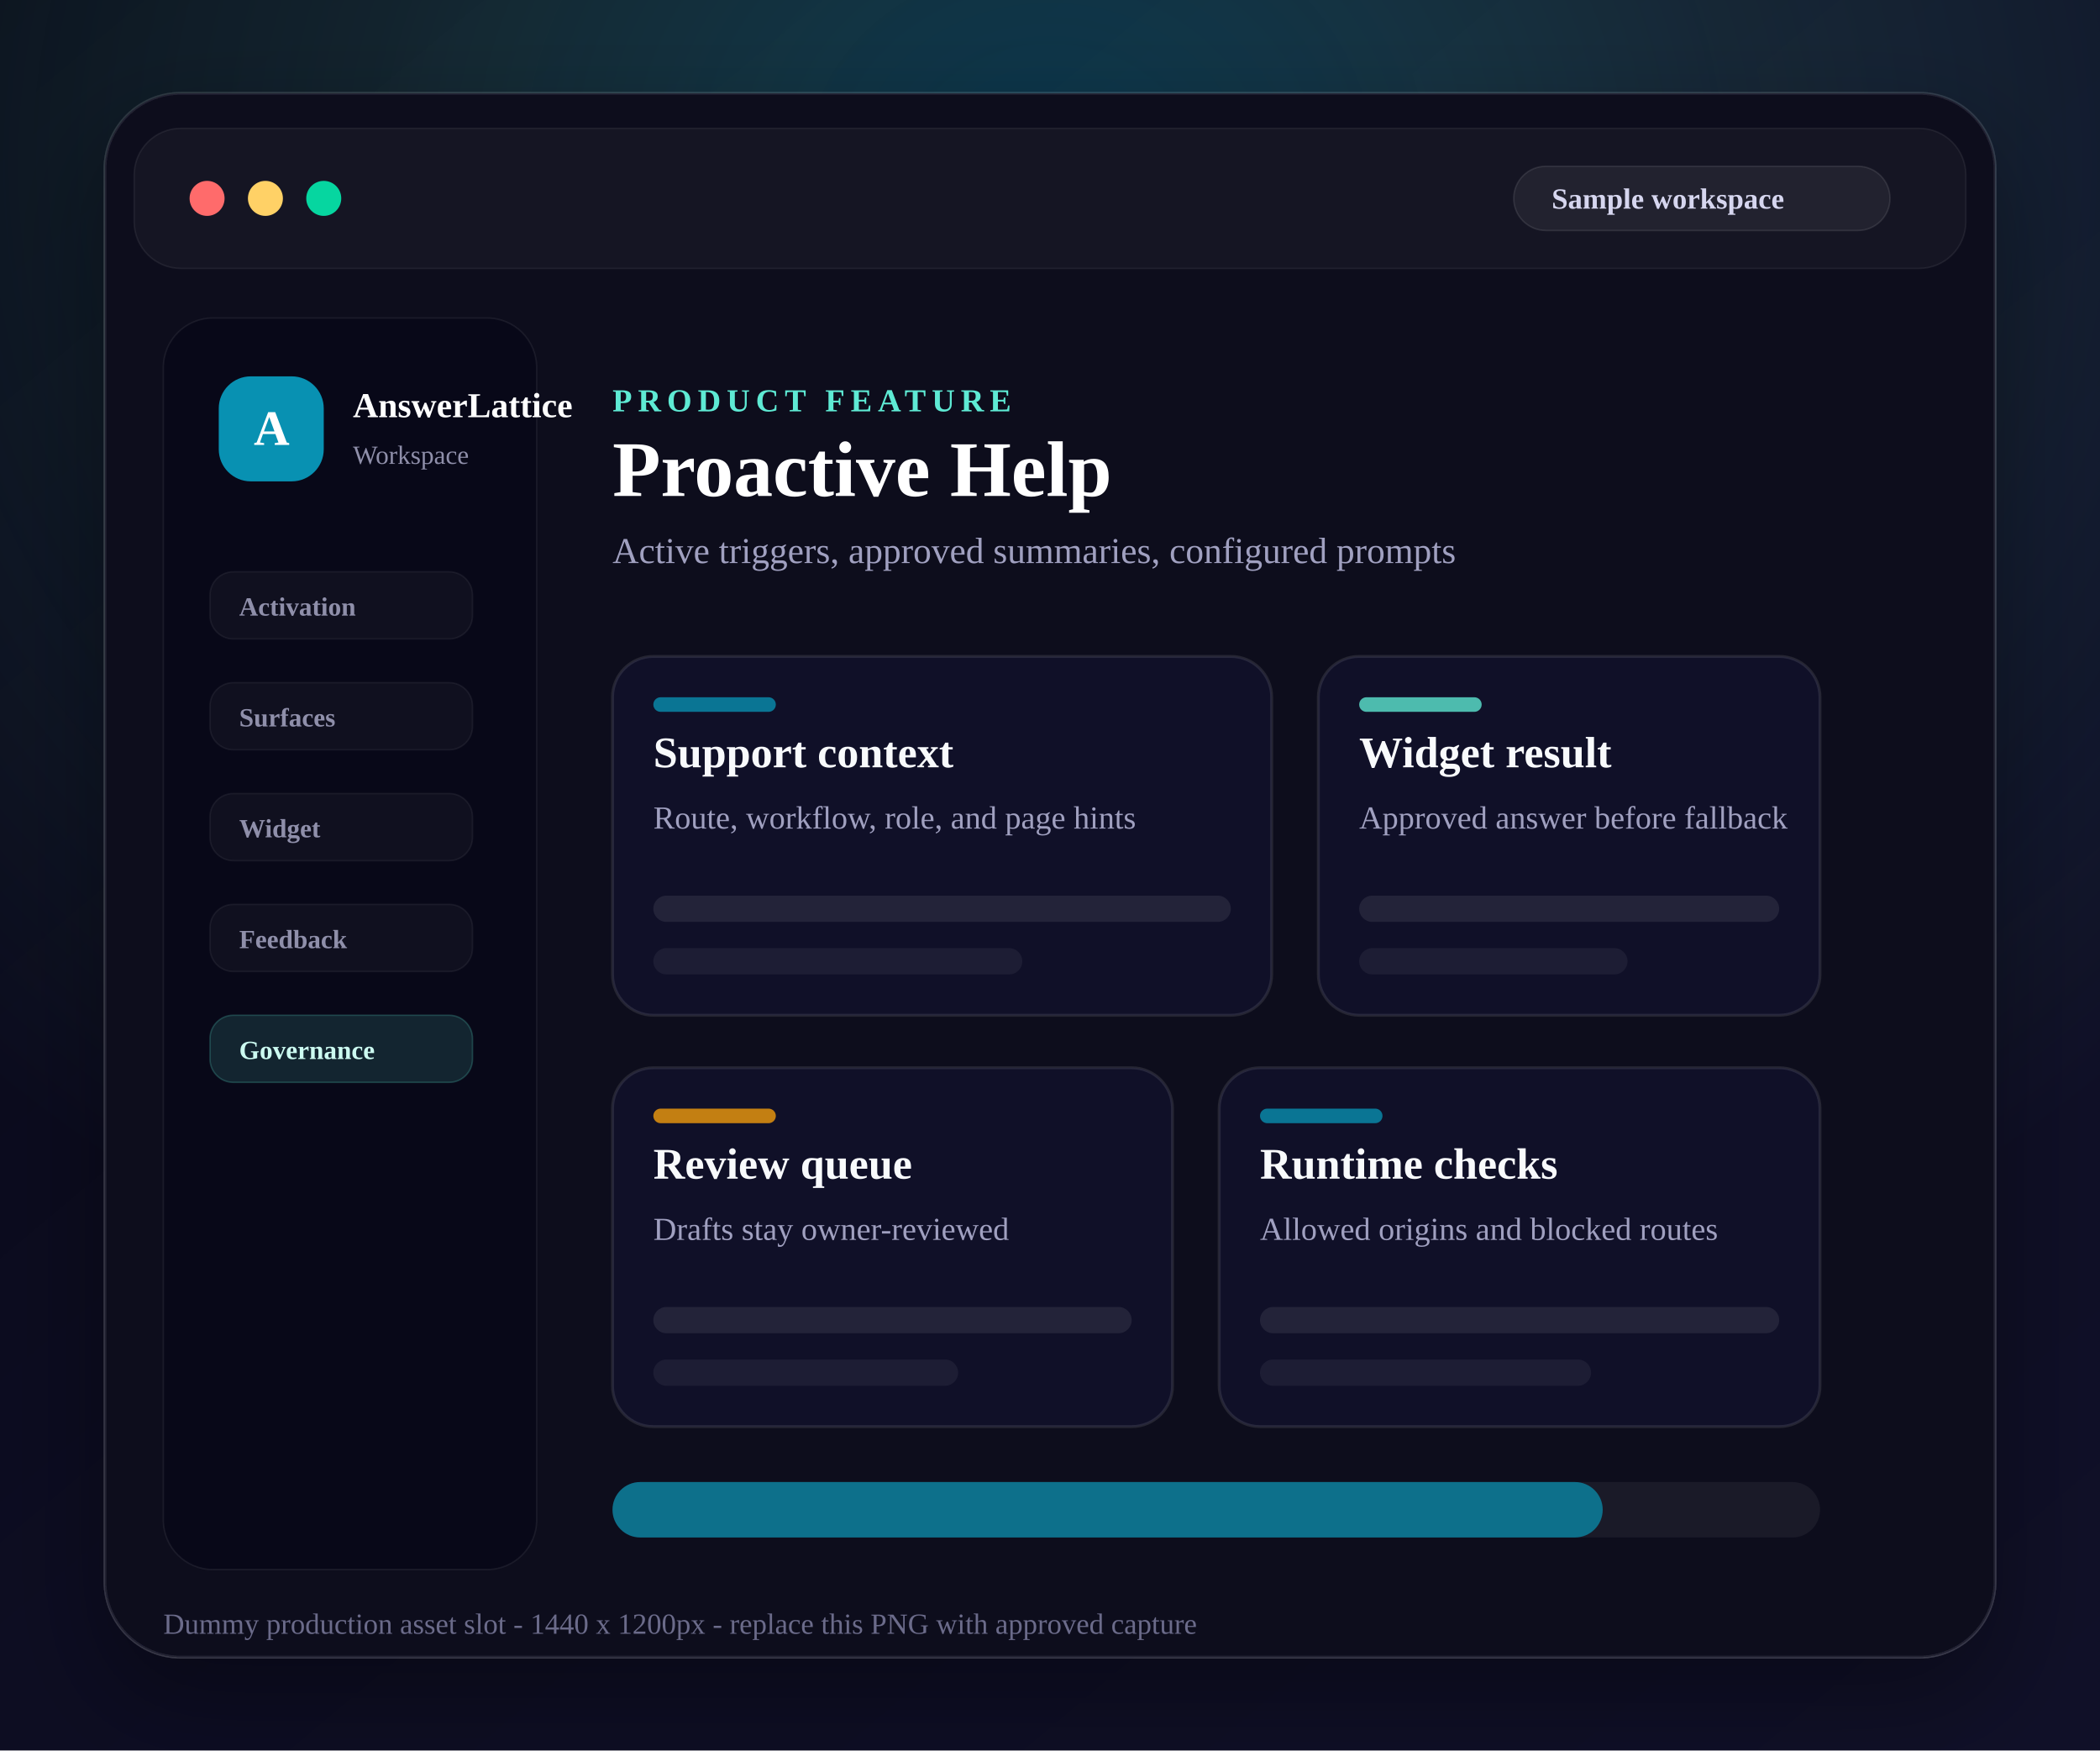
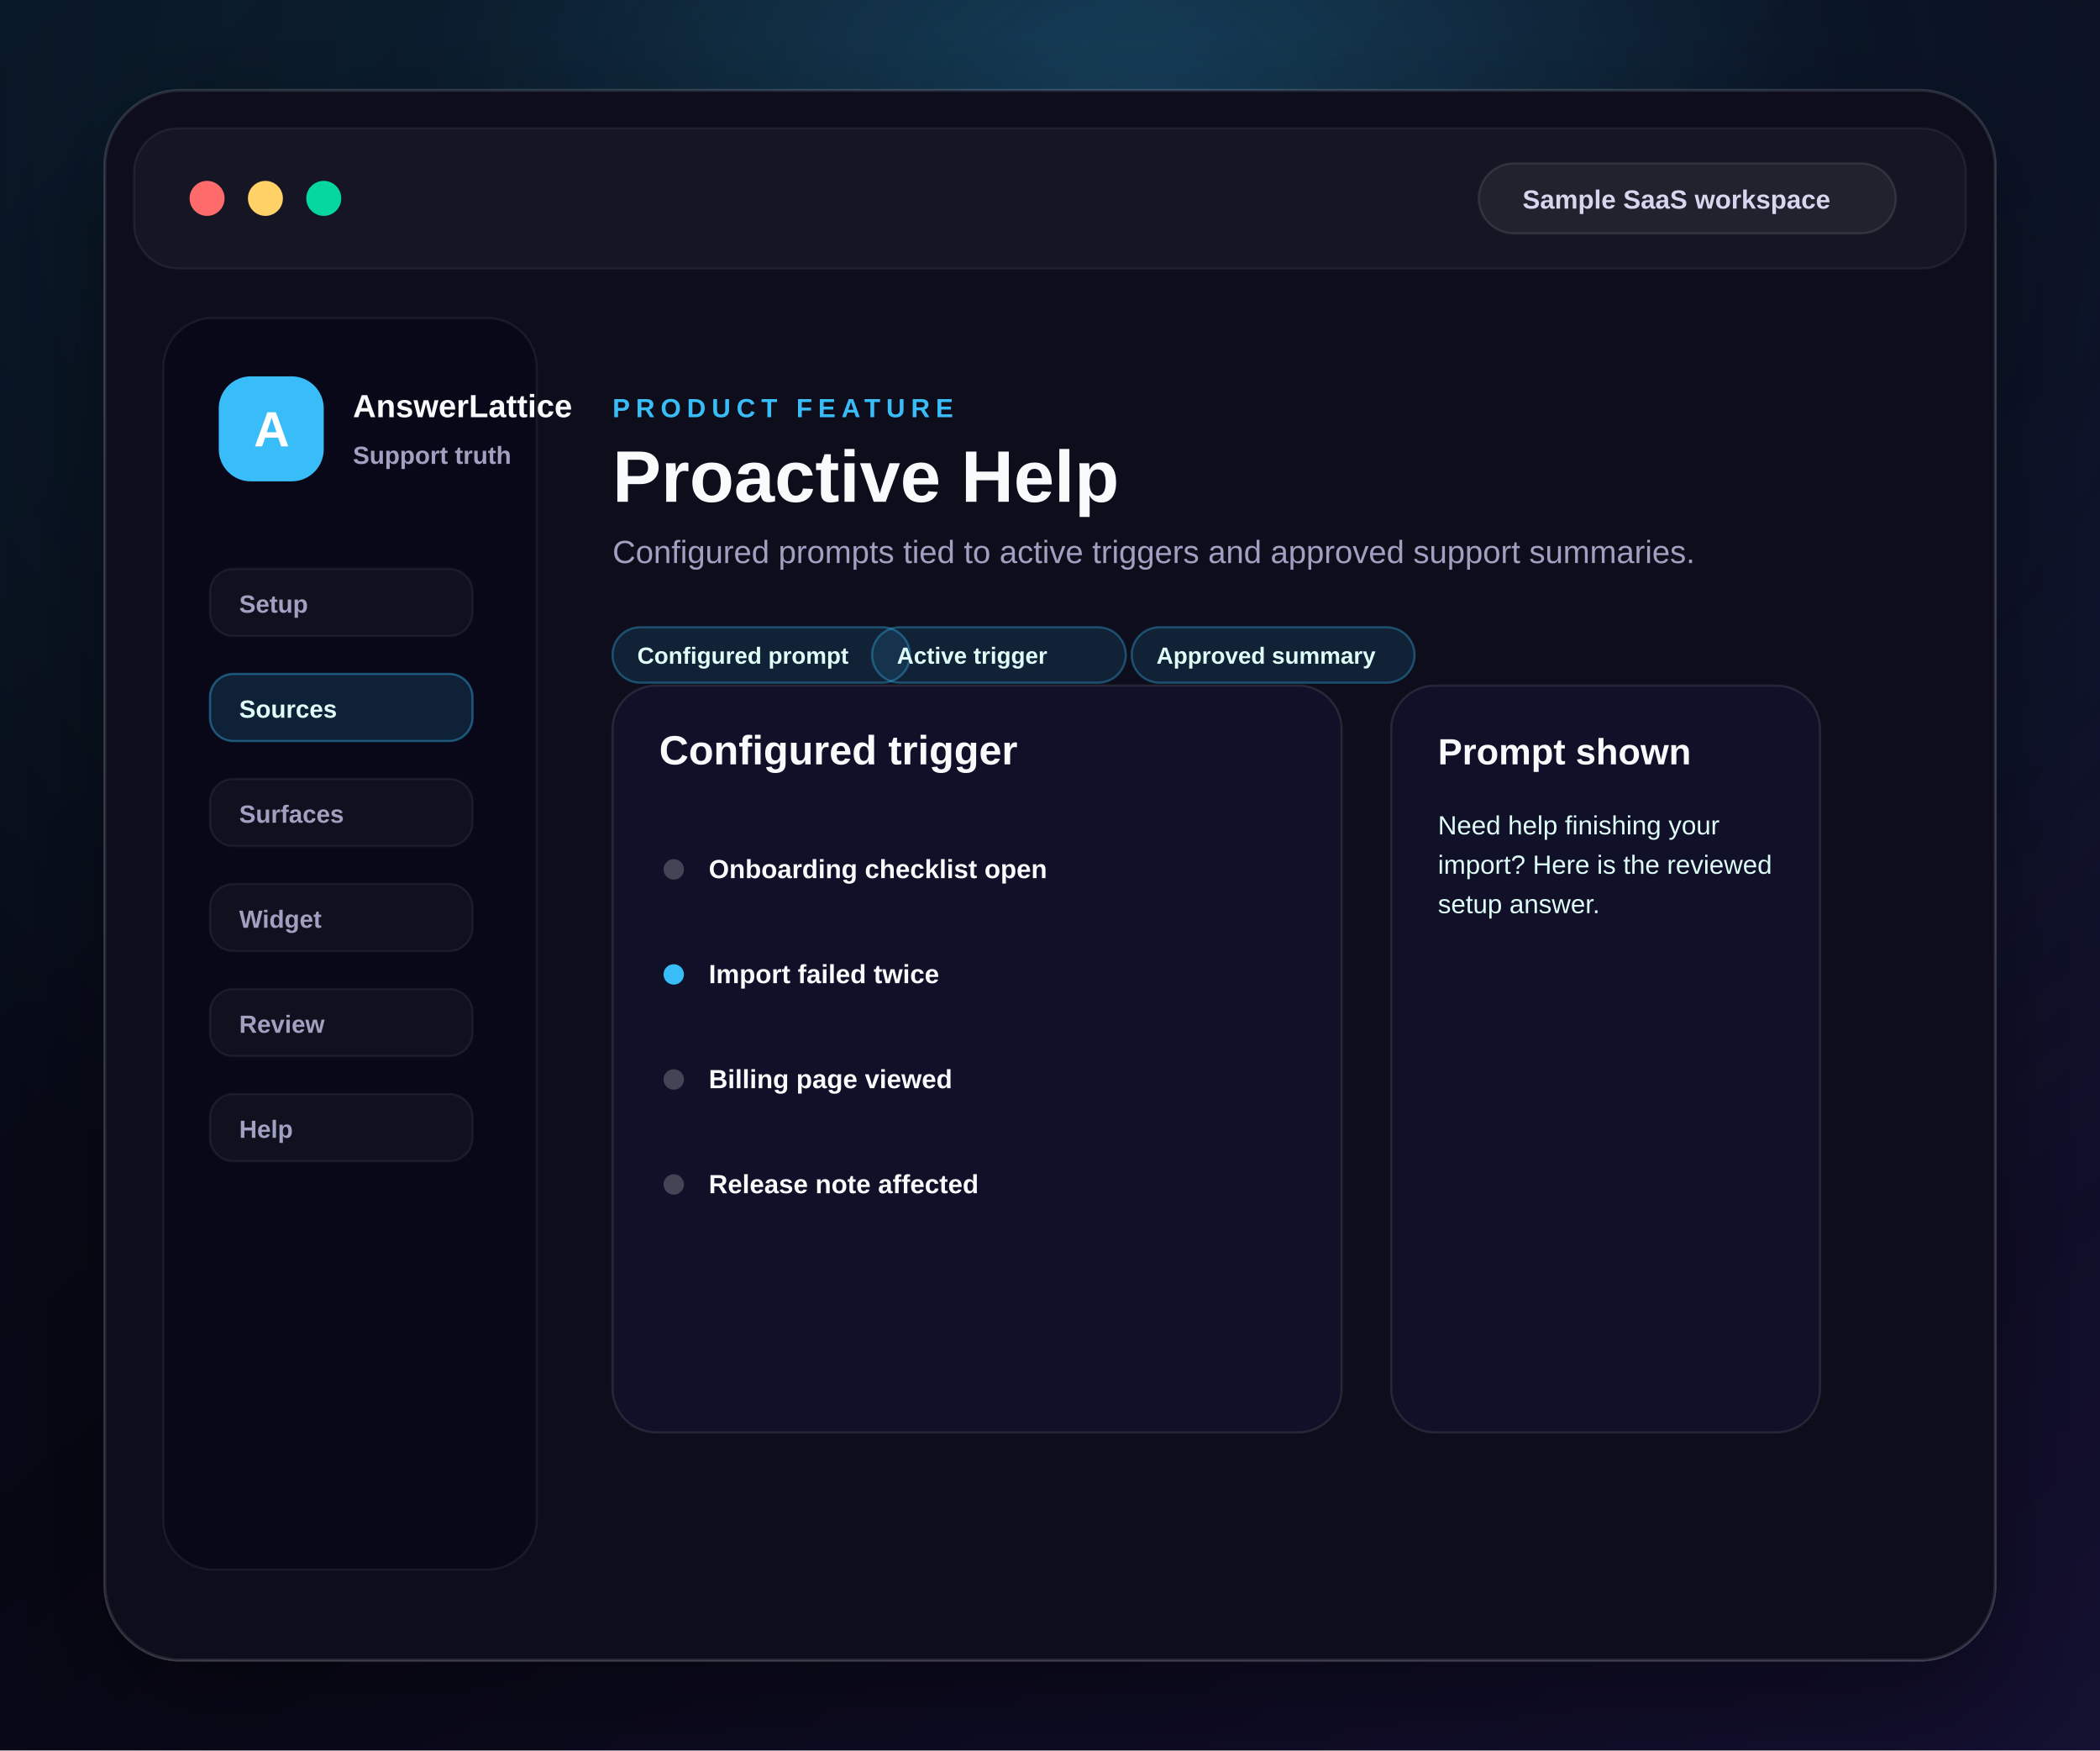
<svg xmlns="http://www.w3.org/2000/svg" width="1440" height="1200" viewBox="0 0 1440 1200">
  <defs>
-     <linearGradient id="bg" x1="0" y1="0" x2="1" y2="1">
-       <stop offset="0" stop-color="#070714" />
-       <stop offset="0.48" stop-color="#0d0d22" />
-       <stop offset="1" stop-color="#101028" />
+     <linearGradient id="pageBg" x1="0" y1="0" x2="1" y2="1">
+       <stop offset="0" stop-color="#07111d" />
+       <stop offset="0.45" stop-color="#070714" />
+       <stop offset="1" stop-color="#141031" />
    </linearGradient>
-     <radialGradient id="glow" cx="50%" cy="10%" r="72%">
-       <stop offset="0" stop-color="#0891b2" stop-opacity="0.32" />
-       <stop offset="0.45" stop-color="#5eead4" stop-opacity="0.12" />
-       <stop offset="1" stop-color="#5eead4" stop-opacity="0" />
+     <radialGradient id="assetGlow" cx="54%" cy="8%" r="76%">
+       <stop offset="0" stop-color="#38bdf8" stop-opacity="0.30" />
+       <stop offset="0.44" stop-color="#38bdf8" stop-opacity="0.08" />
+       <stop offset="1" stop-color="#38bdf8" stop-opacity="0" />
    </radialGradient>
    <filter id="softShadow" x="-20%" y="-20%" width="140%" height="140%">
-       <feDropShadow dx="0" dy="28" stdDeviation="34" flood-color="#000000" flood-opacity="0.36" />
+       <feDropShadow dx="0" dy="30" stdDeviation="38" flood-color="#000000" flood-opacity="0.42" />
    </filter>
  </defs>
-   <rect width="1440" height="1200" fill="url(#bg)" />
-   <rect width="1440" height="1200" fill="url(#glow)" />
-   <rect x="72" y="64" width="1296" height="1072" rx="52" fill="#09091a" stroke="rgba(255,255,255,0.10)" stroke-width="2" filter="url(#softShadow)" />
-   <rect x="92" y="88" width="1256" height="96" rx="32" fill="rgba(255,255,255,0.035)" stroke="rgba(255,255,255,0.07)" stroke-width="1" />
+   <rect width="1440" height="1200" fill="url(#pageBg)" />
+   <rect width="1440" height="1200" fill="url(#assetGlow)" />
+   <rect x="72" y="62" width="1296" height="1076" rx="52" fill="#09091a" stroke="rgba(255,255,255,0.12)" stroke-width="2" filter="url(#softShadow)" />
+   <rect x="92" y="88" width="1256" height="96" rx="30" fill="rgba(255,255,255,0.035)" stroke="rgba(255,255,255,0.065)" stroke-width="1.5" />
  <circle cx="142" cy="136" r="12" fill="#ff6b6b" />
  <circle cx="182" cy="136" r="12" fill="#ffd166" />
  <circle cx="222" cy="136" r="12" fill="#06d6a0" />
-   <rect x="1038" y="114" width="258" height="44" rx="22" fill="rgba(255,255,255,0.055)" stroke="rgba(255,255,255,0.10)" stroke-width="1" />
-   <text x="1064" y="143" fill="#d6d6ef" font-size="20" font-weight="700">Sample workspace</text>
-   <rect x="112" y="218" width="256" height="858" rx="34" fill="#080818" stroke="rgba(255,255,255,0.07)" stroke-width="1" />
-   <rect x="150" y="258" width="72" height="72" rx="22" fill="#0891b2" />
-   <text x="174" y="305" fill="#ffffff" font-size="34" font-weight="800">A</text>
-   <text x="242" y="286" fill="#ffffff" font-size="24" font-weight="700">AnswerLattice</text>
-   <text x="242" y="318" fill="#8f8faa" font-size="18">Workspace</text>
-   <rect x="144" y="392" width="180" height="46" rx="16" fill="rgba(255,255,255,0.035)" stroke="rgba(255,255,255,0.06)" stroke-width="1" />
-   <text x="164" y="422" fill="#8f8faa" font-size="18" font-weight="700">Activation</text>
-   <rect x="144" y="468" width="180" height="46" rx="16" fill="rgba(255,255,255,0.035)" stroke="rgba(255,255,255,0.06)" stroke-width="1" />
-   <text x="164" y="498" fill="#8f8faa" font-size="18" font-weight="700">Surfaces</text>
-   <rect x="144" y="544" width="180" height="46" rx="16" fill="rgba(255,255,255,0.035)" stroke="rgba(255,255,255,0.06)" stroke-width="1" />
-   <text x="164" y="574" fill="#8f8faa" font-size="18" font-weight="700">Widget</text>
-   <rect x="144" y="620" width="180" height="46" rx="16" fill="rgba(255,255,255,0.035)" stroke="rgba(255,255,255,0.06)" stroke-width="1" />
-   <text x="164" y="650" fill="#8f8faa" font-size="18" font-weight="700">Feedback</text>
-   <rect x="144" y="696" width="180" height="46" rx="16" fill="rgba(94,234,212,0.13)" stroke="rgba(94,234,212,0.22)" stroke-width="1" />
-   <text x="164" y="726" fill="#ccfbf1" font-size="18" font-weight="700">Governance</text>
-   <text x="420" y="282" fill="#5eead4" font-size="22" font-weight="800" letter-spacing="4">PRODUCT FEATURE</text>
-   <text x="420" y="340" fill="#ffffff" font-size="54" font-weight="800">Proactive Help</text>
-   <text x="420" y="386" fill="#a0a0c0" font-size="25">Active triggers, approved summaries, configured prompts</text>
-   <rect x="420" y="450" width="452" height="246" rx="28" fill="#101028" stroke="rgba(255,255,255,0.10)" stroke-width="2" />
-   <rect x="448" y="478" width="84" height="10" rx="5" fill="#0891b2" opacity="0.78" />
-   <text x="448" y="526" fill="#f8fafc" font-size="30" font-weight="700">Support context</text>
-   <text x="448" y="568" fill="#a0a0c0" font-size="22">Route, workflow, role, and page hints</text>
-   <rect x="448" y="614" width="396" height="18" rx="9" fill="rgba(255,255,255,0.08)" />
-   <rect x="448" y="650" width="253" height="18" rx="9" fill="rgba(255,255,255,0.055)" />
-   <rect x="904" y="450" width="344" height="246" rx="28" fill="#101028" stroke="rgba(255,255,255,0.10)" stroke-width="2" />
-   <rect x="932" y="478" width="84" height="10" rx="5" fill="#5eead4" opacity="0.78" />
-   <text x="932" y="526" fill="#f8fafc" font-size="30" font-weight="700">Widget result</text>
-   <text x="932" y="568" fill="#a0a0c0" font-size="22">Approved answer before fallback</text>
-   <rect x="932" y="614" width="288" height="18" rx="9" fill="rgba(255,255,255,0.08)" />
-   <rect x="932" y="650" width="184" height="18" rx="9" fill="rgba(255,255,255,0.055)" />
-   <rect x="420" y="732" width="384" height="246" rx="28" fill="#101028" stroke="rgba(255,255,255,0.10)" stroke-width="2" />
-   <rect x="448" y="760" width="84" height="10" rx="5" fill="#f59e0b" opacity="0.78" />
-   <text x="448" y="808" fill="#f8fafc" font-size="30" font-weight="700">Review queue</text>
-   <text x="448" y="850" fill="#a0a0c0" font-size="22">Drafts stay owner-reviewed</text>
-   <rect x="448" y="896" width="328" height="18" rx="9" fill="rgba(255,255,255,0.08)" />
-   <rect x="448" y="932" width="209" height="18" rx="9" fill="rgba(255,255,255,0.055)" />
-   <rect x="836" y="732" width="412" height="246" rx="28" fill="#101028" stroke="rgba(255,255,255,0.10)" stroke-width="2" />
-   <rect x="864" y="760" width="84" height="10" rx="5" fill="#0891b2" opacity="0.78" />
-   <text x="864" y="808" fill="#f8fafc" font-size="30" font-weight="700">Runtime checks</text>
-   <text x="864" y="850" fill="#a0a0c0" font-size="22">Allowed origins and blocked routes</text>
-   <rect x="864" y="896" width="356" height="18" rx="9" fill="rgba(255,255,255,0.08)" />
-   <rect x="864" y="932" width="227" height="18" rx="9" fill="rgba(255,255,255,0.055)" />
-   <rect x="420" y="1016" width="828" height="38" rx="19" fill="rgba(255,255,255,0.055)" />
-   <rect x="420" y="1016" width="679" height="38" rx="19" fill="#0891b2" opacity="0.72" />
-   <text x="112" y="1120" fill="#6b6b8a" font-size="20">Dummy production asset slot - 1440 x 1200px - replace this PNG with approved capture</text>
+   <rect x="1014" y="112" width="286" height="48" rx="24" fill="rgba(255,255,255,0.055)" stroke="rgba(255,255,255,0.10)" stroke-width="1.5" />
+   <text x="1044" y="143" fill="#d6d6ef" font-family="-apple-system, BlinkMacSystemFont, 'Segoe UI', Arial, sans-serif" font-size="18" font-weight="700">Sample SaaS workspace</text>
+   <rect x="112" y="218" width="256" height="858" rx="34" fill="#080818" stroke="rgba(255,255,255,0.065)" stroke-width="1.5" />
+   <rect x="150" y="258" width="72" height="72" rx="22" fill="#38bdf8" />
+   <text x="174" y="306" fill="#ffffff" font-family="-apple-system, BlinkMacSystemFont, 'Segoe UI', Arial, sans-serif" font-size="34" font-weight="800">A</text>
+   <text x="242" y="286" fill="#f8fafc" font-family="-apple-system, BlinkMacSystemFont, 'Segoe UI', Arial, sans-serif" font-size="22" font-weight="800">AnswerLattice</text>
+   <text x="242" y="318" fill="#a0a0c0" font-family="-apple-system, BlinkMacSystemFont, 'Segoe UI', Arial, sans-serif" font-size="17" font-weight="600">Support truth</text>
+   <rect x="144" y="390" width="180" height="46" rx="16" fill="rgba(255,255,255,0.035)" stroke="rgba(255,255,255,0.065)" stroke-width="1.5" />
+   <text x="164" y="420" fill="#a0a0c0" font-family="-apple-system, BlinkMacSystemFont, 'Segoe UI', Arial, sans-serif" font-size="17" font-weight="750">Setup</text>
+   <rect x="144" y="462" width="180" height="46" rx="16" fill="rgba(56,189,248,0.14)" stroke="rgba(56,189,248,0.4)" stroke-width="1.5" />
+   <text x="164" y="492" fill="#dffdf8" font-family="-apple-system, BlinkMacSystemFont, 'Segoe UI', Arial, sans-serif" font-size="17" font-weight="750">Sources</text>
+   <rect x="144" y="534" width="180" height="46" rx="16" fill="rgba(255,255,255,0.035)" stroke="rgba(255,255,255,0.065)" stroke-width="1.5" />
+   <text x="164" y="564" fill="#a0a0c0" font-family="-apple-system, BlinkMacSystemFont, 'Segoe UI', Arial, sans-serif" font-size="17" font-weight="750">Surfaces</text>
+   <rect x="144" y="606" width="180" height="46" rx="16" fill="rgba(255,255,255,0.035)" stroke="rgba(255,255,255,0.065)" stroke-width="1.5" />
+   <text x="164" y="636" fill="#a0a0c0" font-family="-apple-system, BlinkMacSystemFont, 'Segoe UI', Arial, sans-serif" font-size="17" font-weight="750">Widget</text>
+   <rect x="144" y="678" width="180" height="46" rx="16" fill="rgba(255,255,255,0.035)" stroke="rgba(255,255,255,0.065)" stroke-width="1.5" />
+   <text x="164" y="708" fill="#a0a0c0" font-family="-apple-system, BlinkMacSystemFont, 'Segoe UI', Arial, sans-serif" font-size="17" font-weight="750">Review</text>
+   <rect x="144" y="750" width="180" height="46" rx="16" fill="rgba(255,255,255,0.035)" stroke="rgba(255,255,255,0.065)" stroke-width="1.5" />
+   <text x="164" y="780" fill="#a0a0c0" font-family="-apple-system, BlinkMacSystemFont, 'Segoe UI', Arial, sans-serif" font-size="17" font-weight="750">Help</text>
+   <text x="420" y="286" fill="#38bdf8" font-family="-apple-system, BlinkMacSystemFont, 'Segoe UI', Arial, sans-serif" font-size="18" font-weight="800" letter-spacing="4">PRODUCT FEATURE</text>
+   <text x="420" y="344" fill="#f8fafc" font-family="-apple-system, BlinkMacSystemFont, 'Segoe UI', Arial, sans-serif" font-size="50" font-weight="800">Proactive Help</text>
+   <text x="420" y="386" fill="#a0a0c0" font-family="-apple-system, BlinkMacSystemFont, 'Segoe UI', Arial, sans-serif" font-size="22" font-weight="500">Configured prompts tied to active triggers and approved support summaries.</text>
+   <rect x="420" y="430" width="204" height="38" rx="19" fill="rgba(56,189,248,0.12)" stroke="rgba(56,189,248,0.34)" stroke-width="1.5" />
+   <text x="437" y="455" fill="#dffdf8" font-family="-apple-system, BlinkMacSystemFont, 'Segoe UI', Arial, sans-serif" font-size="16" font-weight="700">Configured prompt</text>
+   <rect x="598" y="430" width="174" height="38" rx="19" fill="rgba(56,189,248,0.12)" stroke="rgba(56,189,248,0.34)" stroke-width="1.5" />
+   <text x="615" y="455" fill="#dffdf8" font-family="-apple-system, BlinkMacSystemFont, 'Segoe UI', Arial, sans-serif" font-size="16" font-weight="700">Active trigger</text>
+   <rect x="776" y="430" width="194" height="38" rx="19" fill="rgba(56,189,248,0.12)" stroke="rgba(56,189,248,0.34)" stroke-width="1.5" />
+   <text x="793" y="455" fill="#dffdf8" font-family="-apple-system, BlinkMacSystemFont, 'Segoe UI', Arial, sans-serif" font-size="16" font-weight="700">Approved summary</text>
+   <rect x="420" y="470" width="500" height="512" rx="30" fill="#101028" stroke="rgba(255,255,255,0.10)" stroke-width="1.5" />
+   <text x="452" y="524" fill="#f8fafc" font-family="-apple-system, BlinkMacSystemFont, 'Segoe UI', Arial, sans-serif" font-size="28" font-weight="800">Configured trigger</text>
+   <circle cx="462" cy="596" r="7" fill="rgba(255,255,255,0.22)" />
+   <text x="486" y="602" fill="#f8fafc" font-family="-apple-system, BlinkMacSystemFont, 'Segoe UI', Arial, sans-serif" font-size="18" font-weight="720">Onboarding checklist open</text>
+   <circle cx="462" cy="668" r="7" fill="#38bdf8" />
+   <text x="486" y="674" fill="#f8fafc" font-family="-apple-system, BlinkMacSystemFont, 'Segoe UI', Arial, sans-serif" font-size="18" font-weight="720">Import failed twice</text>
+   <circle cx="462" cy="740" r="7" fill="rgba(255,255,255,0.22)" />
+   <text x="486" y="746" fill="#f8fafc" font-family="-apple-system, BlinkMacSystemFont, 'Segoe UI', Arial, sans-serif" font-size="18" font-weight="720">Billing page viewed</text>
+   <circle cx="462" cy="812" r="7" fill="rgba(255,255,255,0.22)" />
+   <text x="486" y="818" fill="#f8fafc" font-family="-apple-system, BlinkMacSystemFont, 'Segoe UI', Arial, sans-serif" font-size="18" font-weight="720">Release note affected</text>
+   <rect x="954" y="470" width="294" height="512" rx="30" fill="#101028" stroke="rgba(255,255,255,0.10)" stroke-width="1.5" />
+   <text x="986" y="524" fill="#f8fafc" font-family="-apple-system, BlinkMacSystemFont, 'Segoe UI', Arial, sans-serif" font-size="25" font-weight="800">Prompt shown</text>
+   <text x="986" y="572" fill="#dffdf8" font-family="-apple-system, BlinkMacSystemFont, 'Segoe UI', Arial, sans-serif" font-size="18" font-weight="500">Need help finishing your</text>
+   <text x="986" y="599" fill="#dffdf8" font-family="-apple-system, BlinkMacSystemFont, 'Segoe UI', Arial, sans-serif" font-size="18" font-weight="500">import? Here is the reviewed</text>
+   <text x="986" y="626" fill="#dffdf8" font-family="-apple-system, BlinkMacSystemFont, 'Segoe UI', Arial, sans-serif" font-size="18" font-weight="500">setup answer.</text>
</svg>
